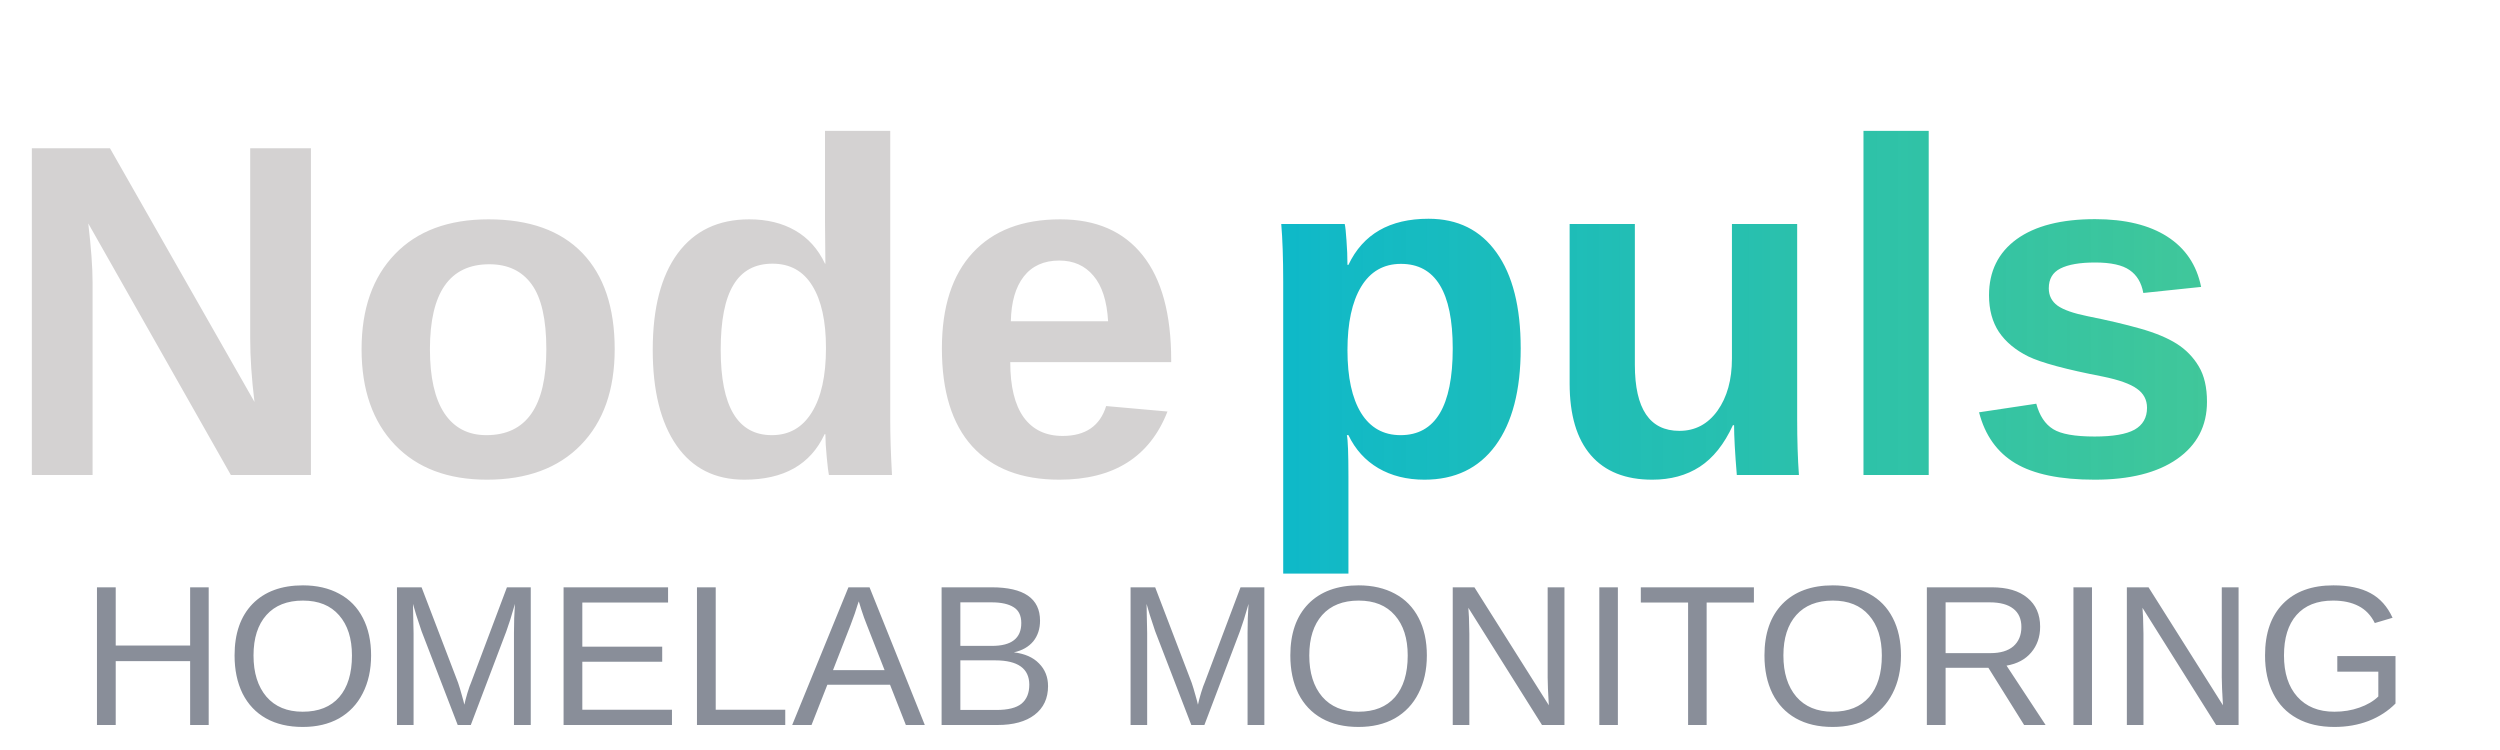
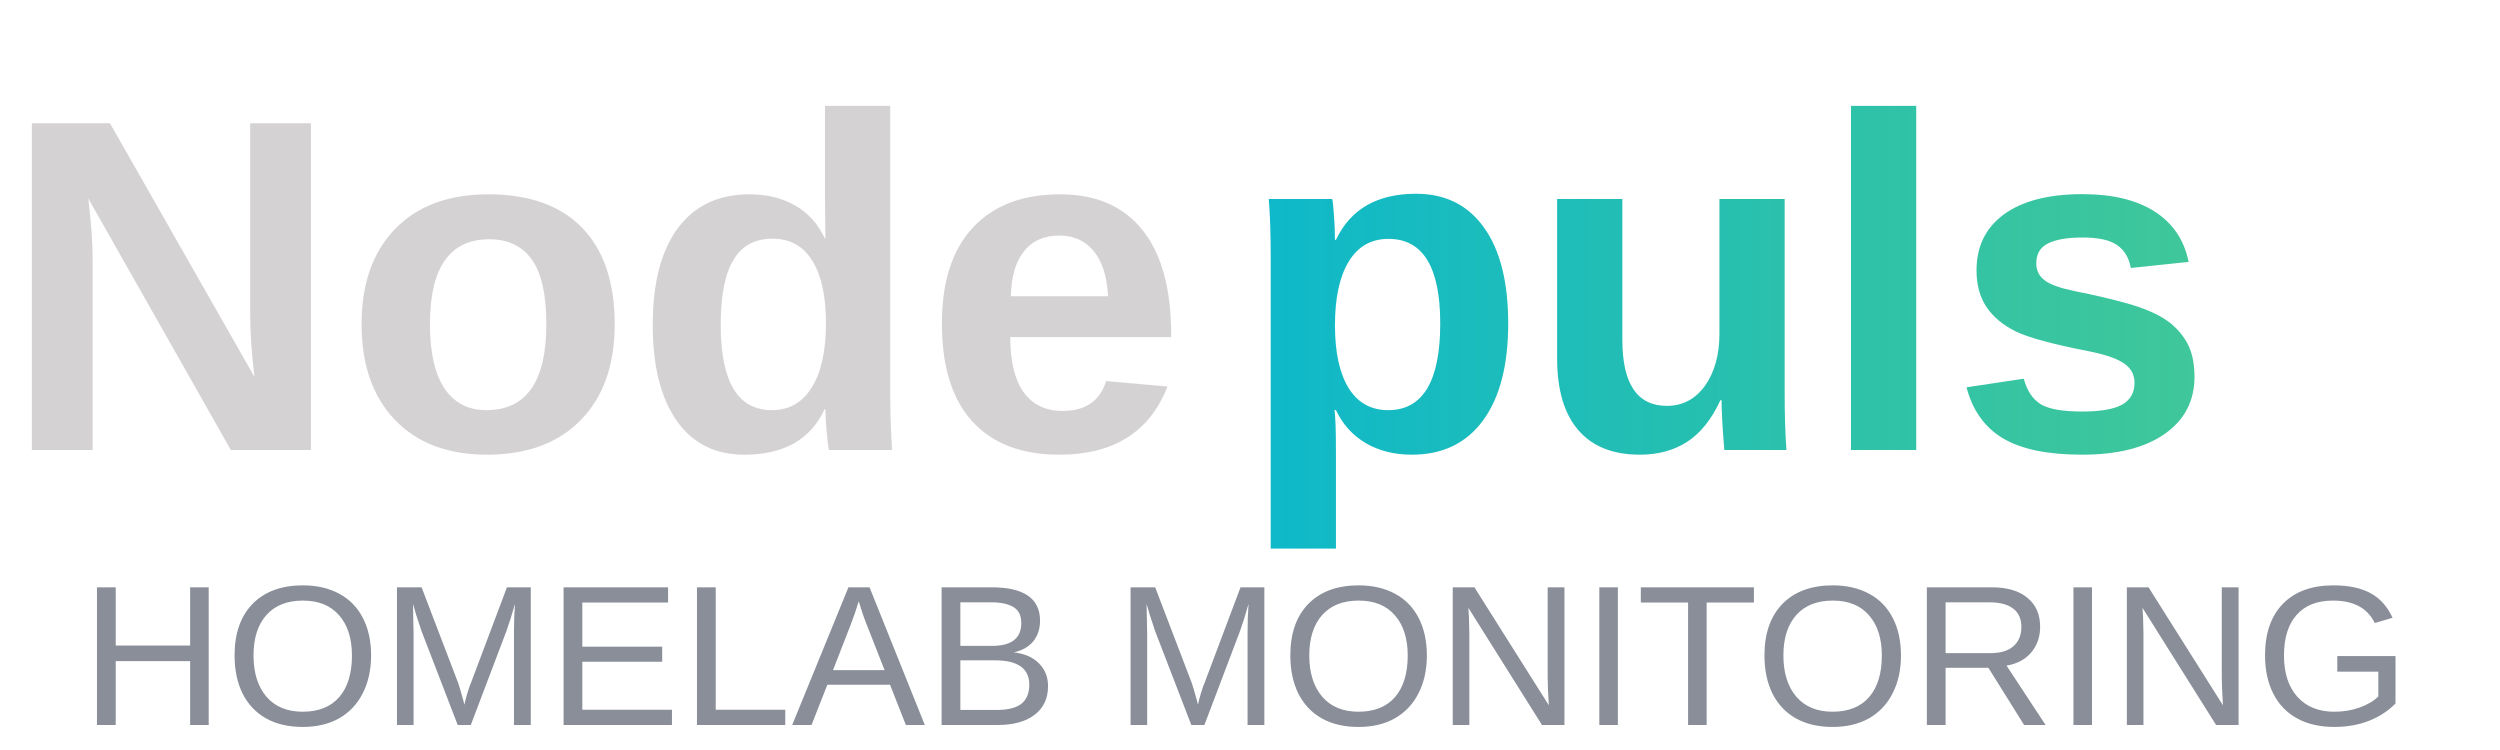
<svg xmlns="http://www.w3.org/2000/svg" viewBox="0 0 200 60">
  <defs>
    <linearGradient id="pulseGradient" x1="0%" y1="0%" x2="100%" y2="0%">
      <stop offset="0%" style="stop-color:#3b82f6;stop-opacity:0.8" />
      <stop offset="50%" style="stop-color:#06b6d4;stop-opacity:1" />
      <stop offset="100%" style="stop-color:#10b981;stop-opacity:0.8" />
      <animate id="gradientAnim" attributeName="x1" values="0%;20%;0%" dur="2s" repeatCount="indefinite" />
      <animate id="gradientAnim2" attributeName="x2" values="100%;80%;100%" dur="2s" repeatCount="indefinite" />
    </linearGradient>
    <filter id="glow">
      <feGaussianBlur stdDeviation="2" result="coloredBlur" />
      <feMerge>
        <feMergeNode in="coloredBlur" />
        <feMergeNode in="SourceGraphic" />
      </feMerge>
    </filter>
  </defs>
-   <text x="0" y="38" font-family="Arial, sans-serif" font-size="38" font-weight="bold" fill="#d4d2d2">
+   <text x="0" y="36" font-family="Arial, sans-serif" font-size="38" font-weight="bold" fill="#d4d2d2">
    Node
-     <tspan x="100" y="38" fill="url(#pulseGradient)" filter="url(#glow)">
+     <tspan x="99" y="36" fill="url(#pulseGradient)" filter="url(#glow)">
      <animate attributeName="opacity" values="1;0.6;1" dur="1.5s" repeatCount="indefinite" />puls
    </tspan>
  </text>
  <text x="2" y="58" font-family="Arial, sans-serif" font-size="16" fill="#6b7280" opacity="0.8">
    <animate attributeName="opacity" values="0.8;1;0.8" dur="2s" repeatCount="indefinite" />
    HOMELAB MONITORING
  </text>
</svg>
